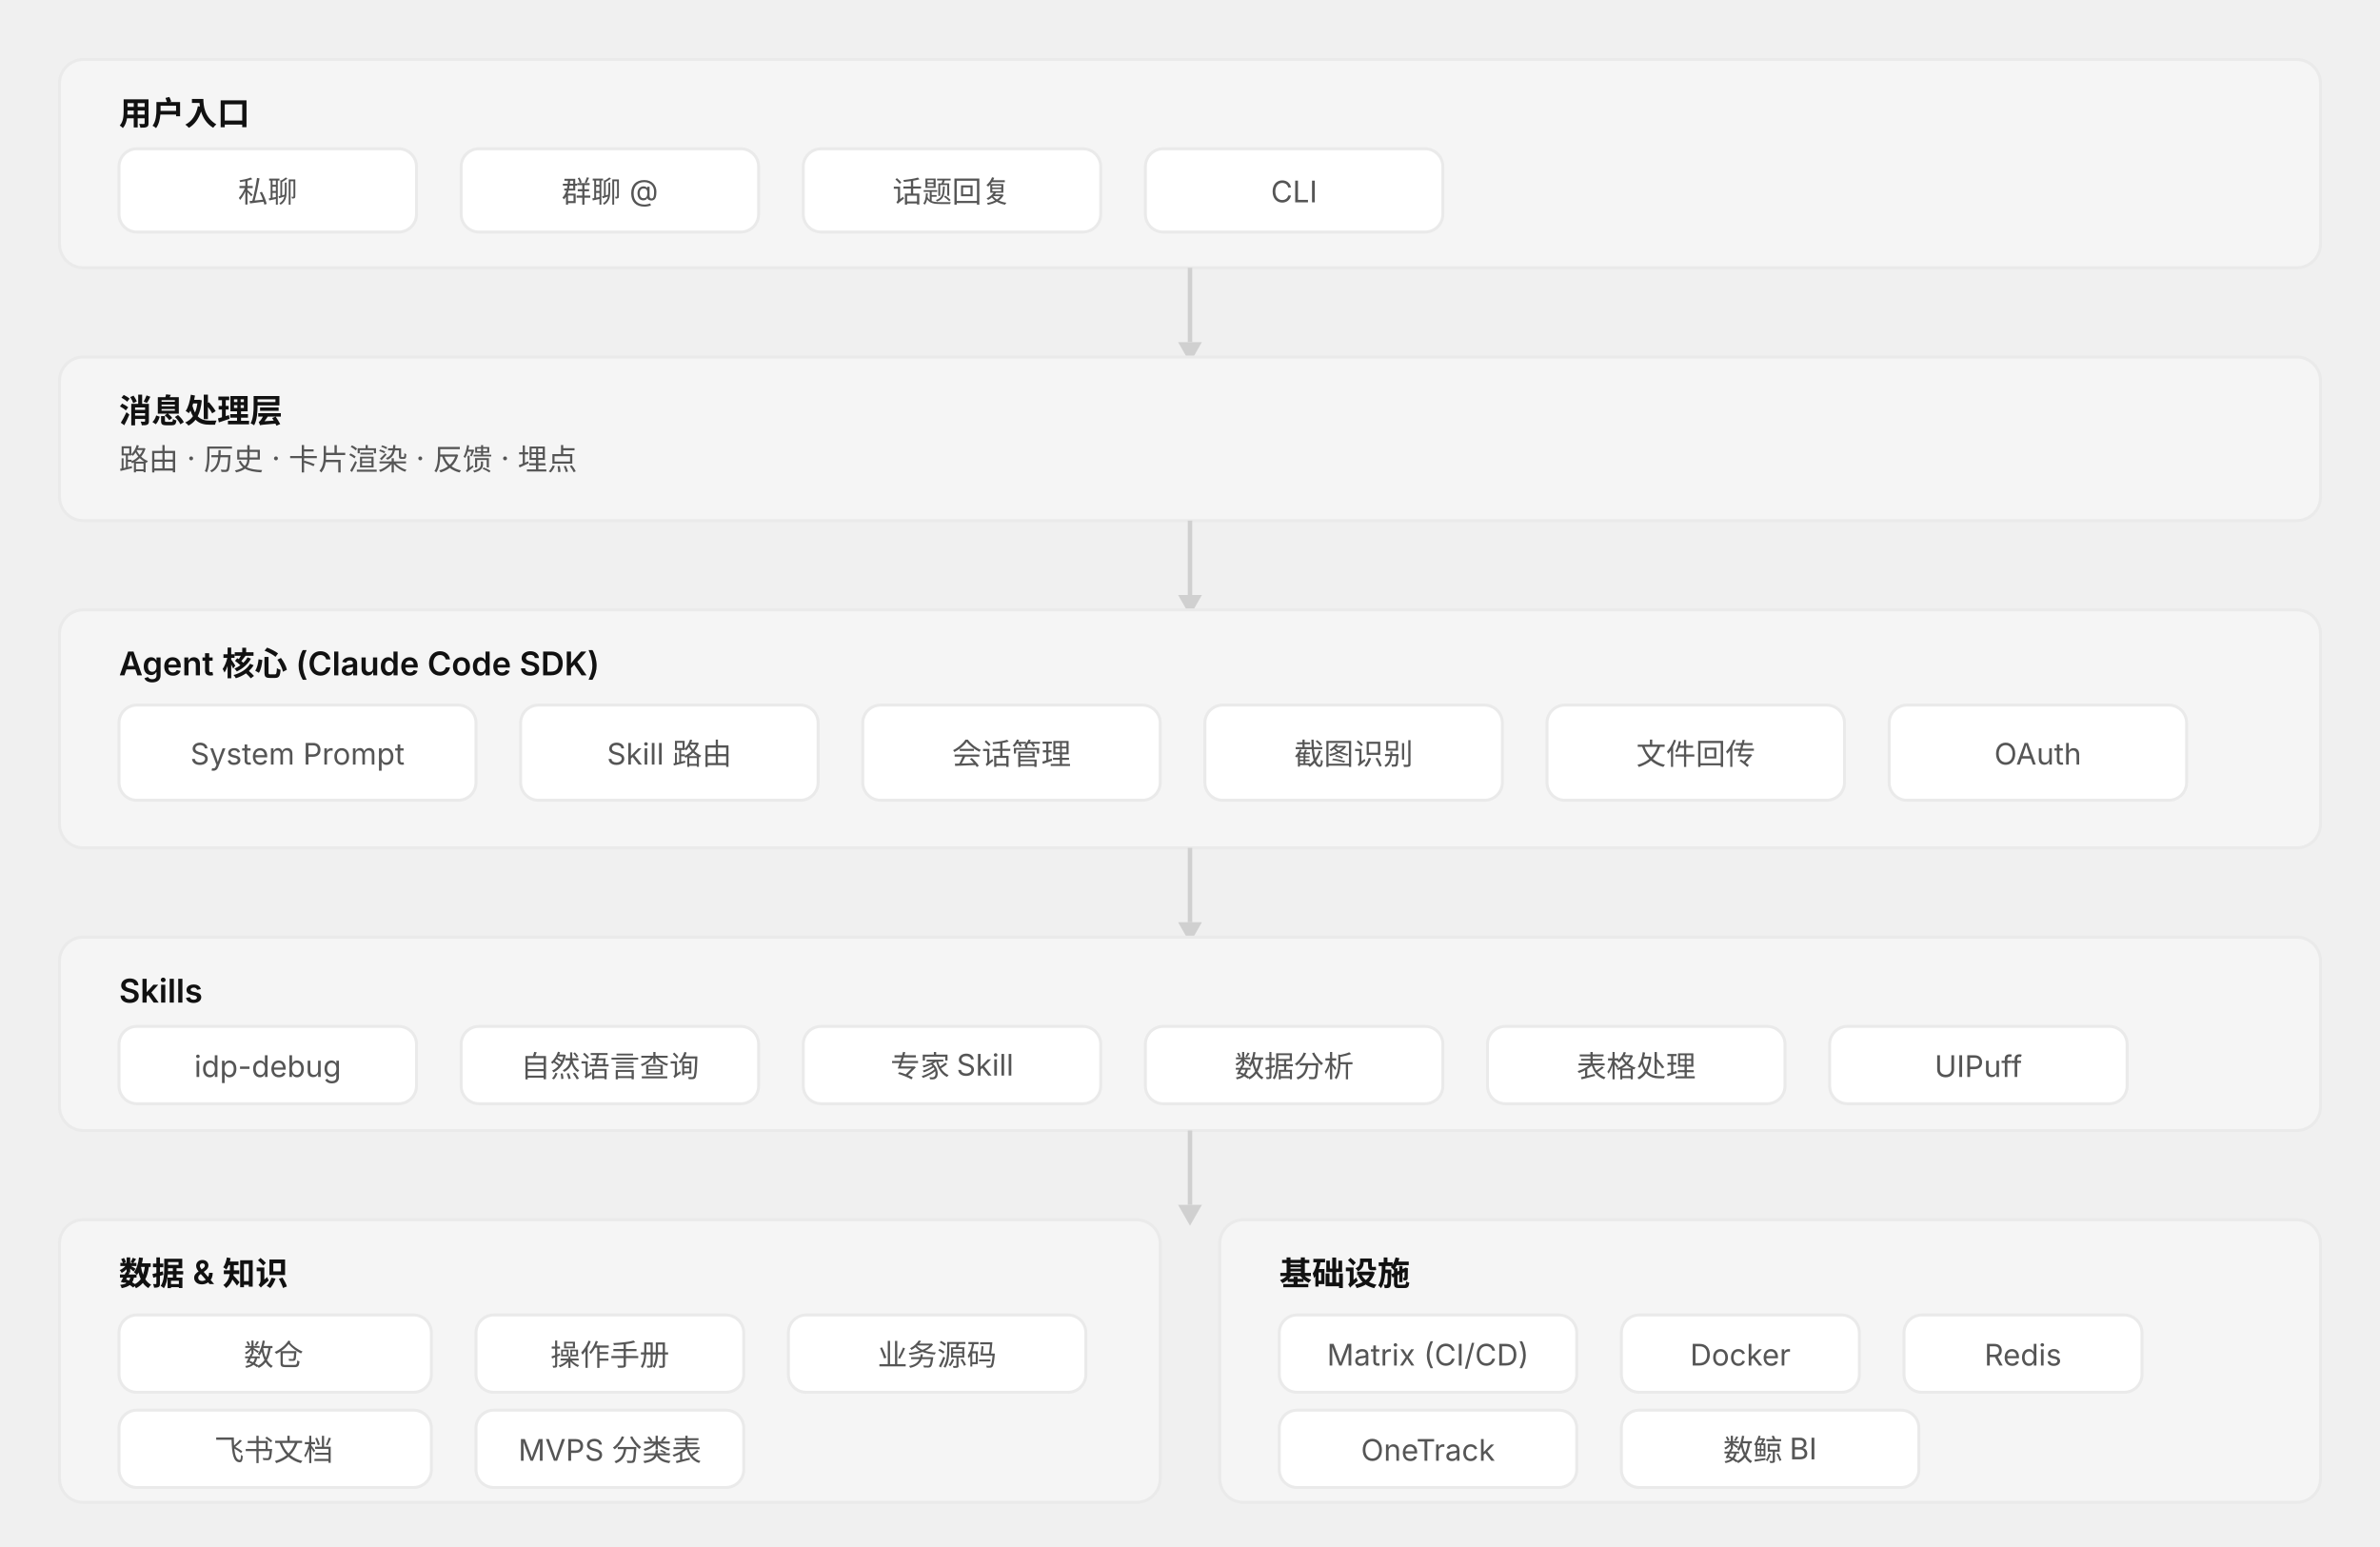
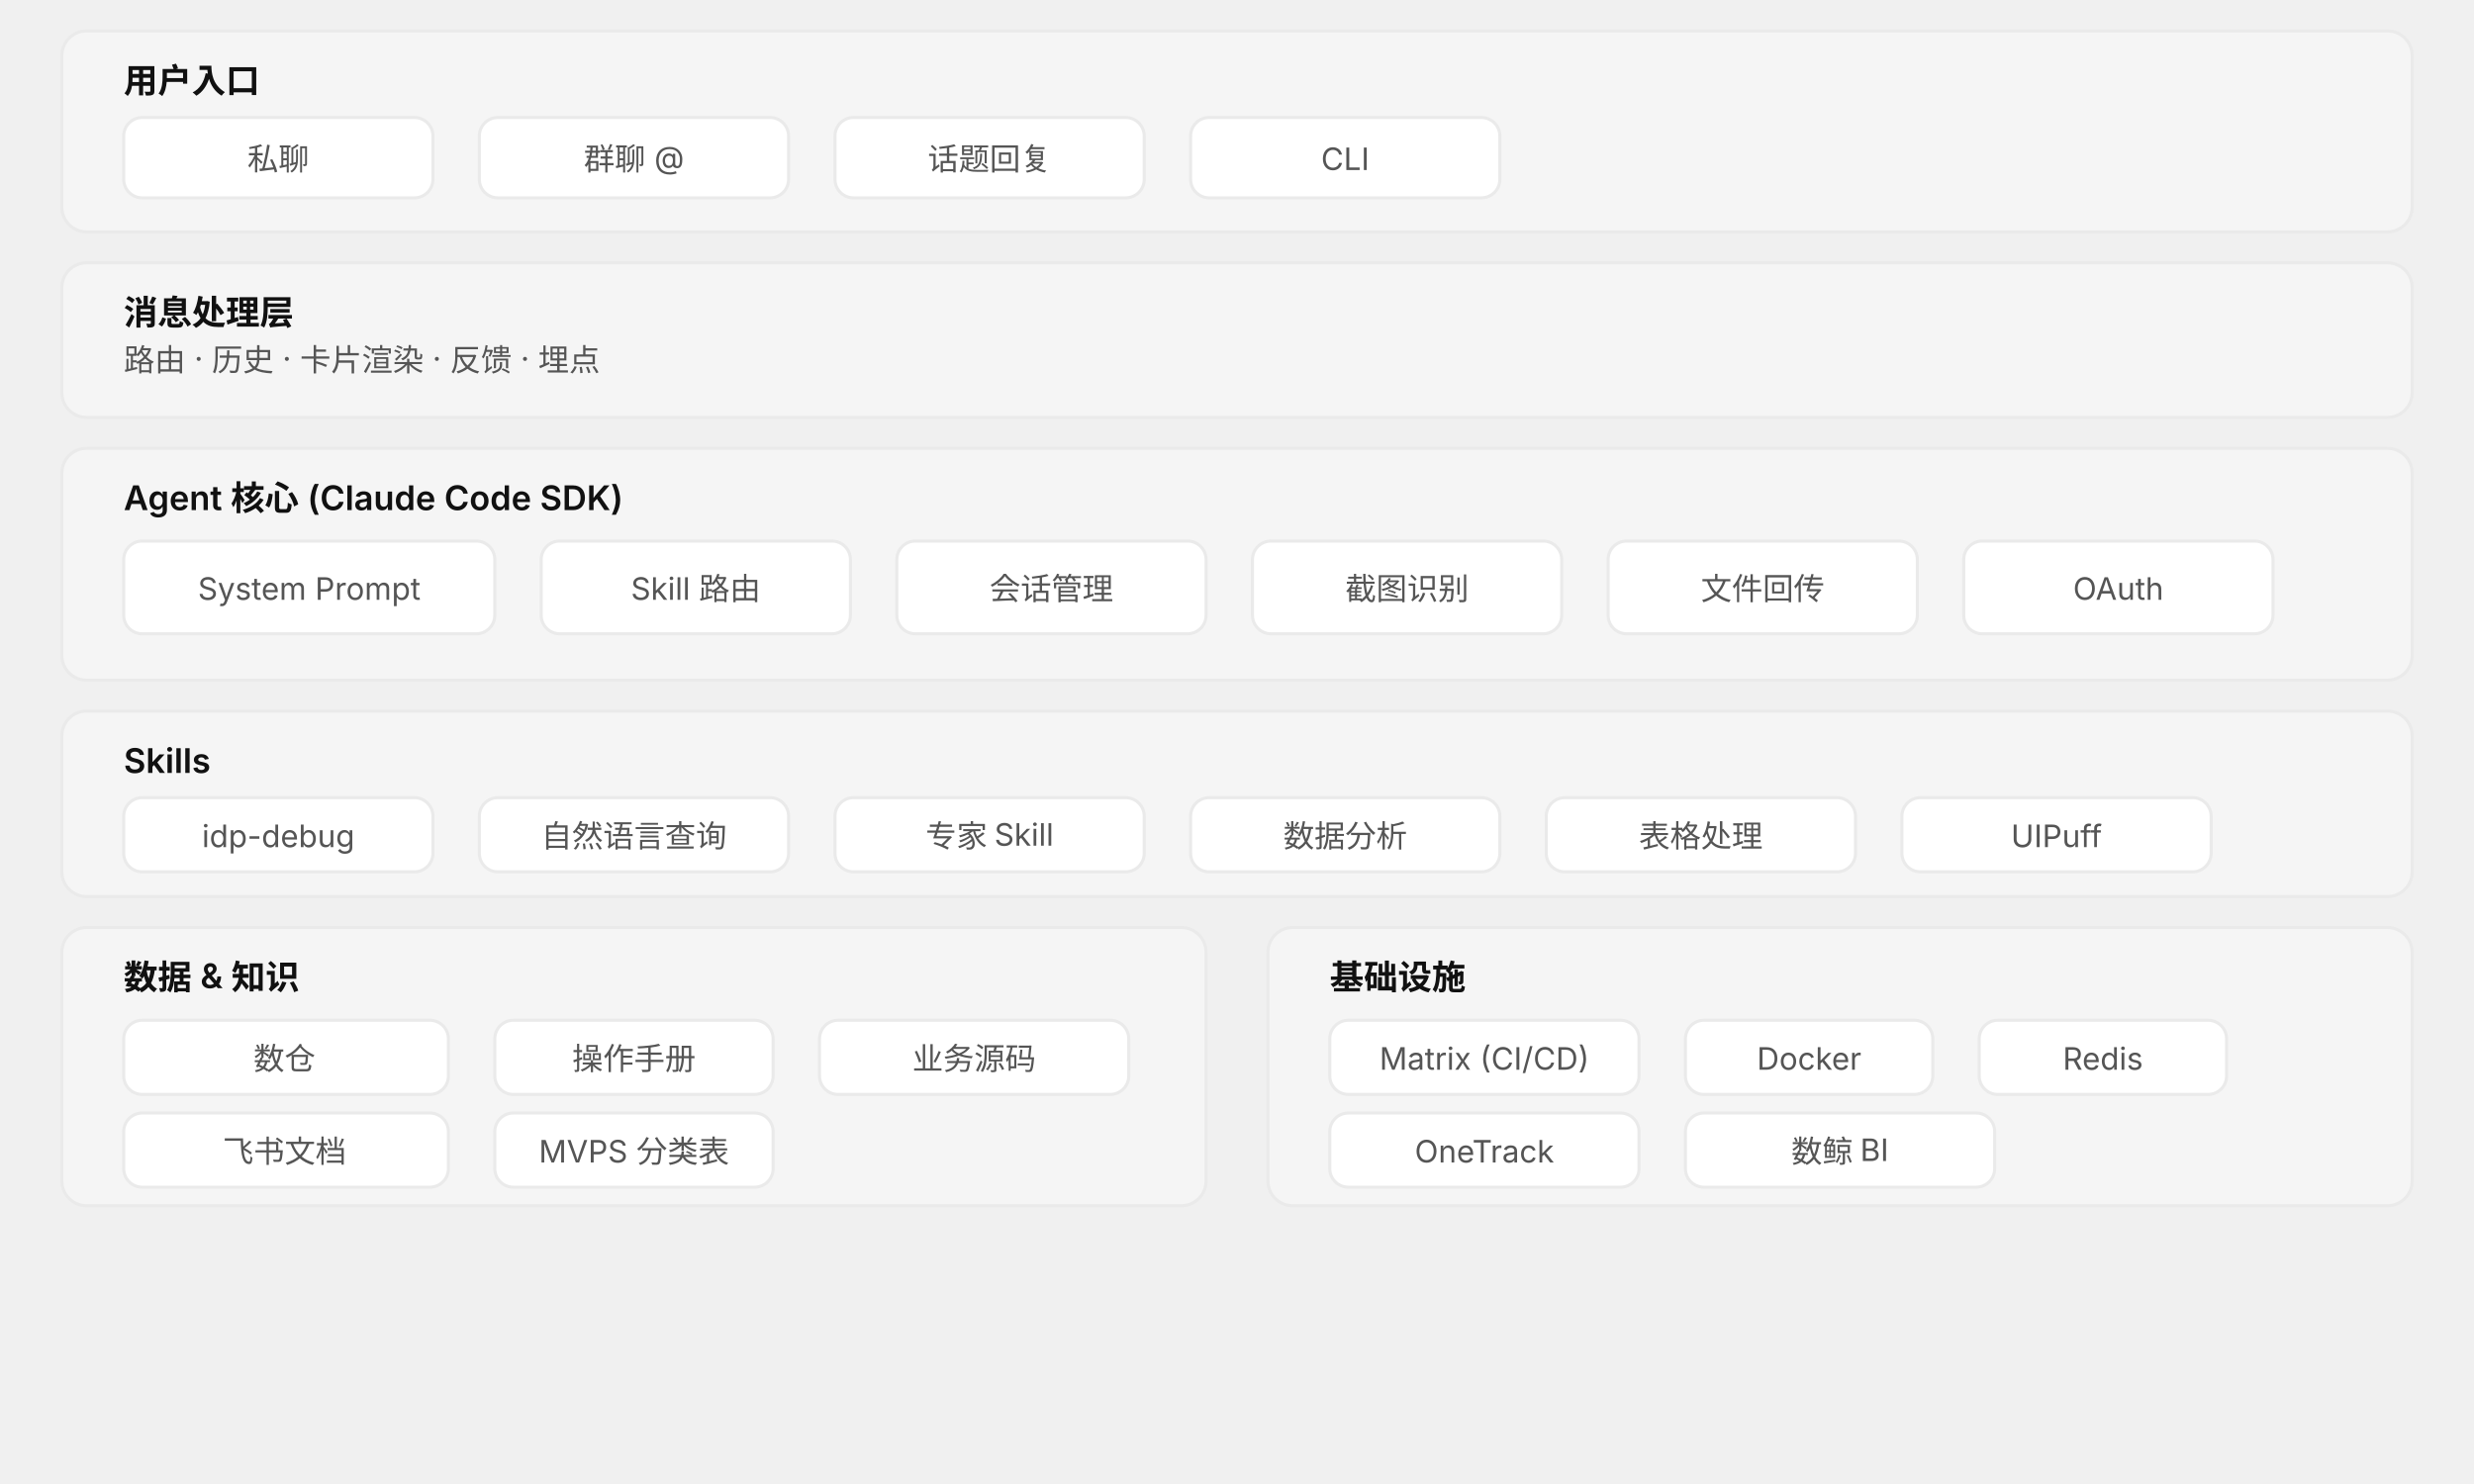
- <svg xmlns="http://www.w3.org/2000/svg" viewBox="0 0 800 520" fill="none" font-family="PingFang SC,Inter,system-ui,sans-serif">
-   <rect x="20" y="20" width="760" height="70" rx="8" fill="#f5f5f5" stroke="#eaeaea" />
-   <text x="40" y="42" font-size="11" font-weight="600" fill="#111">用户入口</text>
-   <rect x="40" y="50" width="100" height="28" rx="6" fill="#fff" stroke="#eaeaea" />
-   <text x="90" y="68" text-anchor="middle" font-size="10" fill="#555">私聊</text>
-   <rect x="155" y="50" width="100" height="28" rx="6" fill="#fff" stroke="#eaeaea" />
-   <text x="205" y="68" text-anchor="middle" font-size="10" fill="#555">群聊 @</text>
-   <rect x="270" y="50" width="100" height="28" rx="6" fill="#fff" stroke="#eaeaea" />
-   <text x="320" y="68" text-anchor="middle" font-size="10" fill="#555">话题回复</text>
-   <rect x="385" y="50" width="100" height="28" rx="6" fill="#fff" stroke="#eaeaea" />
-   <text x="435" y="68" text-anchor="middle" font-size="10" fill="#555">CLI</text>
-   <line x1="400" y1="90" x2="400" y2="115" stroke="#d0d0d0" stroke-width="1.5" />
-   <polygon points="396,115 404,115 400,122" fill="#d0d0d0" />
-   <rect x="20" y="120" width="760" height="55" rx="8" fill="#f5f5f5" stroke="#eaeaea" />
-   <text x="40" y="142" font-size="11" font-weight="600" fill="#111">消息处理层</text>
-   <text x="40" y="158" font-size="10" fill="#555">路由 · 历史 · 卡片渲染 · 反馈 · 埋点</text>
-   <line x1="400" y1="175" x2="400" y2="200" stroke="#d0d0d0" stroke-width="1.5" />
-   <polygon points="396,200 404,200 400,207" fill="#d0d0d0" />
-   <rect x="20" y="205" width="760" height="80" rx="8" fill="#f5f5f5" stroke="#eaeaea" />
-   <text x="40" y="227" font-size="11" font-weight="600" fill="#111">Agent 核心 (Claude Code SDK)</text>
-   <rect x="40" y="237" width="120" height="32" rx="6" fill="#fff" stroke="#eaeaea" />
-   <text x="100" y="257" text-anchor="middle" font-size="10" fill="#555">System Prompt</text>
-   <rect x="175" y="237" width="100" height="32" rx="6" fill="#fff" stroke="#eaeaea" />
-   <text x="225" y="257" text-anchor="middle" font-size="10" fill="#555">Skill 路由</text>
-   <rect x="290" y="237" width="100" height="32" rx="6" fill="#fff" stroke="#eaeaea" />
-   <text x="340" y="257" text-anchor="middle" font-size="10" fill="#555">会话管理</text>
-   <rect x="405" y="237" width="100" height="32" rx="6" fill="#fff" stroke="#eaeaea" />
-   <text x="455" y="257" text-anchor="middle" font-size="10" fill="#555">截图识别</text>
-   <rect x="520" y="237" width="100" height="32" rx="6" fill="#fff" stroke="#eaeaea" />
-   <text x="570" y="257" text-anchor="middle" font-size="10" fill="#555">文件回传</text>
-   <rect x="635" y="237" width="100" height="32" rx="6" fill="#fff" stroke="#eaeaea" />
-   <text x="685" y="257" text-anchor="middle" font-size="10" fill="#555">OAuth</text>
-   <line x1="400" y1="285" x2="400" y2="310" stroke="#d0d0d0" stroke-width="1.5" />
-   <polygon points="396,310 404,310 400,317" fill="#d0d0d0" />
-   <rect x="20" y="315" width="760" height="65" rx="8" fill="#f5f5f5" stroke="#eaeaea" />
-   <text x="40" y="337" font-size="11" font-weight="600" fill="#111">Skills</text>
-   <rect x="40" y="345" width="100" height="26" rx="6" fill="#fff" stroke="#eaeaea" />
-   <text x="90" y="362" text-anchor="middle" font-size="10" fill="#555">idp-debug</text>
-   <rect x="155" y="345" width="100" height="26" rx="6" fill="#fff" stroke="#eaeaea" />
-   <text x="205" y="362" text-anchor="middle" font-size="10" fill="#555">自然语言查询</text>
-   <rect x="270" y="345" width="100" height="26" rx="6" fill="#fff" stroke="#eaeaea" />
-   <text x="320" y="362" text-anchor="middle" font-size="10" fill="#555">专家 Skill</text>
-   <rect x="385" y="345" width="100" height="26" rx="6" fill="#fff" stroke="#eaeaea" />
-   <text x="435" y="362" text-anchor="middle" font-size="10" fill="#555">数据分析</text>
-   <rect x="500" y="345" width="100" height="26" rx="6" fill="#fff" stroke="#eaeaea" />
-   <text x="550" y="362" text-anchor="middle" font-size="10" fill="#555">表格处理</text>
-   <rect x="615" y="345" width="100" height="26" rx="6" fill="#fff" stroke="#eaeaea" />
-   <text x="665" y="362" text-anchor="middle" font-size="10" fill="#555">UIPuff</text>
-   <line x1="400" y1="380" x2="400" y2="405" stroke="#d0d0d0" stroke-width="1.5" />
-   <polygon points="396,405 404,405 400,412" fill="#d0d0d0" />
-   <rect x="20" y="410" width="370" height="95" rx="8" fill="#f5f5f5" stroke="#eaeaea" />
-   <text x="40" y="432" font-size="11" font-weight="600" fill="#111">数据 &amp; 知识</text>
-   <rect x="40" y="442" width="105" height="26" rx="6" fill="#fff" stroke="#eaeaea" />
-   <text x="92" y="459" text-anchor="middle" font-size="10" fill="#555">数仓</text>
-   <rect x="160" y="442" width="90" height="26" rx="6" fill="#fff" stroke="#eaeaea" />
-   <text x="205" y="459" text-anchor="middle" font-size="10" fill="#555">操作手册</text>
-   <rect x="265" y="442" width="100" height="26" rx="6" fill="#fff" stroke="#eaeaea" />
-   <text x="315" y="459" text-anchor="middle" font-size="10" fill="#555">业务源码</text>
-   <rect x="40" y="474" width="105" height="26" rx="6" fill="#fff" stroke="#eaeaea" />
-   <text x="92" y="491" text-anchor="middle" font-size="10" fill="#555">飞书文档</text>
-   <rect x="160" y="474" width="90" height="26" rx="6" fill="#fff" stroke="#eaeaea" />
-   <text x="205" y="491" text-anchor="middle" font-size="10" fill="#555">MVPS 分类表</text>
-   <rect x="410" y="410" width="370" height="95" rx="8" fill="#f5f5f5" stroke="#eaeaea" />
-   <text x="430" y="432" font-size="11" font-weight="600" fill="#111">基础设施</text>
-   <rect x="430" y="442" width="100" height="26" rx="6" fill="#fff" stroke="#eaeaea" />
-   <text x="480" y="459" text-anchor="middle" font-size="10" fill="#555">Matrix (CI/CD)</text>
-   <rect x="545" y="442" width="80" height="26" rx="6" fill="#fff" stroke="#eaeaea" />
-   <text x="585" y="459" text-anchor="middle" font-size="10" fill="#555">Docker</text>
-   <rect x="640" y="442" width="80" height="26" rx="6" fill="#fff" stroke="#eaeaea" />
-   <text x="680" y="459" text-anchor="middle" font-size="10" fill="#555">Redis</text>
-   <rect x="430" y="474" width="100" height="26" rx="6" fill="#fff" stroke="#eaeaea" />
-   <text x="480" y="491" text-anchor="middle" font-size="10" fill="#555">OneTrack</text>
-   <rect x="545" y="474" width="100" height="26" rx="6" fill="#fff" stroke="#eaeaea" />
-   <text x="595" y="491" text-anchor="middle" font-size="10" fill="#555">数鲸 BI</text>
+ <svg xmlns="http://www.w3.org/2000/svg" viewBox="0 0 800 480" fill="none" font-family="PingFang SC,Inter,system-ui,sans-serif">
+   <rect x="20" y="10" width="760" height="65" rx="8" fill="#f5f5f5" stroke="#eaeaea" />
+   <text x="40" y="30" font-size="11" font-weight="600" fill="#111">用户入口</text>
+   <rect x="40" y="38" width="100" height="26" rx="6" fill="#fff" stroke="#eaeaea" />
+   <text x="90" y="55" text-anchor="middle" font-size="10" fill="#555">私聊</text>
+   <rect x="155" y="38" width="100" height="26" rx="6" fill="#fff" stroke="#eaeaea" />
+   <text x="205" y="55" text-anchor="middle" font-size="10" fill="#555">群聊 @</text>
+   <rect x="270" y="38" width="100" height="26" rx="6" fill="#fff" stroke="#eaeaea" />
+   <text x="320" y="55" text-anchor="middle" font-size="10" fill="#555">话题回复</text>
+   <rect x="385" y="38" width="100" height="26" rx="6" fill="#fff" stroke="#eaeaea" />
+   <text x="435" y="55" text-anchor="middle" font-size="10" fill="#555">CLI</text>
+   <rect x="20" y="85" width="760" height="50" rx="8" fill="#f5f5f5" stroke="#eaeaea" />
+   <text x="40" y="105" font-size="11" font-weight="600" fill="#111">消息处理层</text>
+   <text x="40" y="120" font-size="10" fill="#555">路由 · 历史 · 卡片渲染 · 反馈 · 埋点</text>
+   <rect x="20" y="145" width="760" height="75" rx="8" fill="#f5f5f5" stroke="#eaeaea" />
+   <text x="40" y="165" font-size="11" font-weight="600" fill="#111">Agent 核心 (Claude Code SDK)</text>
+   <rect x="40" y="175" width="120" height="30" rx="6" fill="#fff" stroke="#eaeaea" />
+   <text x="100" y="194" text-anchor="middle" font-size="10" fill="#555">System Prompt</text>
+   <rect x="175" y="175" width="100" height="30" rx="6" fill="#fff" stroke="#eaeaea" />
+   <text x="225" y="194" text-anchor="middle" font-size="10" fill="#555">Skill 路由</text>
+   <rect x="290" y="175" width="100" height="30" rx="6" fill="#fff" stroke="#eaeaea" />
+   <text x="340" y="194" text-anchor="middle" font-size="10" fill="#555">会话管理</text>
+   <rect x="405" y="175" width="100" height="30" rx="6" fill="#fff" stroke="#eaeaea" />
+   <text x="455" y="194" text-anchor="middle" font-size="10" fill="#555">截图识别</text>
+   <rect x="520" y="175" width="100" height="30" rx="6" fill="#fff" stroke="#eaeaea" />
+   <text x="570" y="194" text-anchor="middle" font-size="10" fill="#555">文件回传</text>
+   <rect x="635" y="175" width="100" height="30" rx="6" fill="#fff" stroke="#eaeaea" />
+   <text x="685" y="194" text-anchor="middle" font-size="10" fill="#555">OAuth</text>
+   <rect x="20" y="230" width="760" height="60" rx="8" fill="#f5f5f5" stroke="#eaeaea" />
+   <text x="40" y="250" font-size="11" font-weight="600" fill="#111">Skills</text>
+   <rect x="40" y="258" width="100" height="24" rx="6" fill="#fff" stroke="#eaeaea" />
+   <text x="90" y="274" text-anchor="middle" font-size="10" fill="#555">idp-debug</text>
+   <rect x="155" y="258" width="100" height="24" rx="6" fill="#fff" stroke="#eaeaea" />
+   <text x="205" y="274" text-anchor="middle" font-size="10" fill="#555">自然语言查询</text>
+   <rect x="270" y="258" width="100" height="24" rx="6" fill="#fff" stroke="#eaeaea" />
+   <text x="320" y="274" text-anchor="middle" font-size="10" fill="#555">专家 Skill</text>
+   <rect x="385" y="258" width="100" height="24" rx="6" fill="#fff" stroke="#eaeaea" />
+   <text x="435" y="274" text-anchor="middle" font-size="10" fill="#555">数据分析</text>
+   <rect x="500" y="258" width="100" height="24" rx="6" fill="#fff" stroke="#eaeaea" />
+   <text x="550" y="274" text-anchor="middle" font-size="10" fill="#555">表格处理</text>
+   <rect x="615" y="258" width="100" height="24" rx="6" fill="#fff" stroke="#eaeaea" />
+   <text x="665" y="274" text-anchor="middle" font-size="10" fill="#555">UIPuff</text>
+   <rect x="20" y="300" width="370" height="90" rx="8" fill="#f5f5f5" stroke="#eaeaea" />
+   <text x="40" y="320" font-size="11" font-weight="600" fill="#111">数据 &amp; 知识</text>
+   <rect x="40" y="330" width="105" height="24" rx="6" fill="#fff" stroke="#eaeaea" />
+   <text x="92" y="346" text-anchor="middle" font-size="10" fill="#555">数仓</text>
+   <rect x="160" y="330" width="90" height="24" rx="6" fill="#fff" stroke="#eaeaea" />
+   <text x="205" y="346" text-anchor="middle" font-size="10" fill="#555">操作手册</text>
+   <rect x="265" y="330" width="100" height="24" rx="6" fill="#fff" stroke="#eaeaea" />
+   <text x="315" y="346" text-anchor="middle" font-size="10" fill="#555">业务源码</text>
+   <rect x="40" y="360" width="105" height="24" rx="6" fill="#fff" stroke="#eaeaea" />
+   <text x="92" y="376" text-anchor="middle" font-size="10" fill="#555">飞书文档</text>
+   <rect x="160" y="360" width="90" height="24" rx="6" fill="#fff" stroke="#eaeaea" />
+   <text x="205" y="376" text-anchor="middle" font-size="10" fill="#555">MVPS 分类表</text>
+   <rect x="410" y="300" width="370" height="90" rx="8" fill="#f5f5f5" stroke="#eaeaea" />
+   <text x="430" y="320" font-size="11" font-weight="600" fill="#111">基础设施</text>
+   <rect x="430" y="330" width="100" height="24" rx="6" fill="#fff" stroke="#eaeaea" />
+   <text x="480" y="346" text-anchor="middle" font-size="10" fill="#555">Matrix (CI/CD)</text>
+   <rect x="545" y="330" width="80" height="24" rx="6" fill="#fff" stroke="#eaeaea" />
+   <text x="585" y="346" text-anchor="middle" font-size="10" fill="#555">Docker</text>
+   <rect x="640" y="330" width="80" height="24" rx="6" fill="#fff" stroke="#eaeaea" />
+   <text x="680" y="346" text-anchor="middle" font-size="10" fill="#555">Redis</text>
+   <rect x="430" y="360" width="100" height="24" rx="6" fill="#fff" stroke="#eaeaea" />
+   <text x="480" y="376" text-anchor="middle" font-size="10" fill="#555">OneTrack</text>
+   <rect x="545" y="360" width="100" height="24" rx="6" fill="#fff" stroke="#eaeaea" />
+   <text x="595" y="376" text-anchor="middle" font-size="10" fill="#555">数鲸 BI</text>
</svg>
